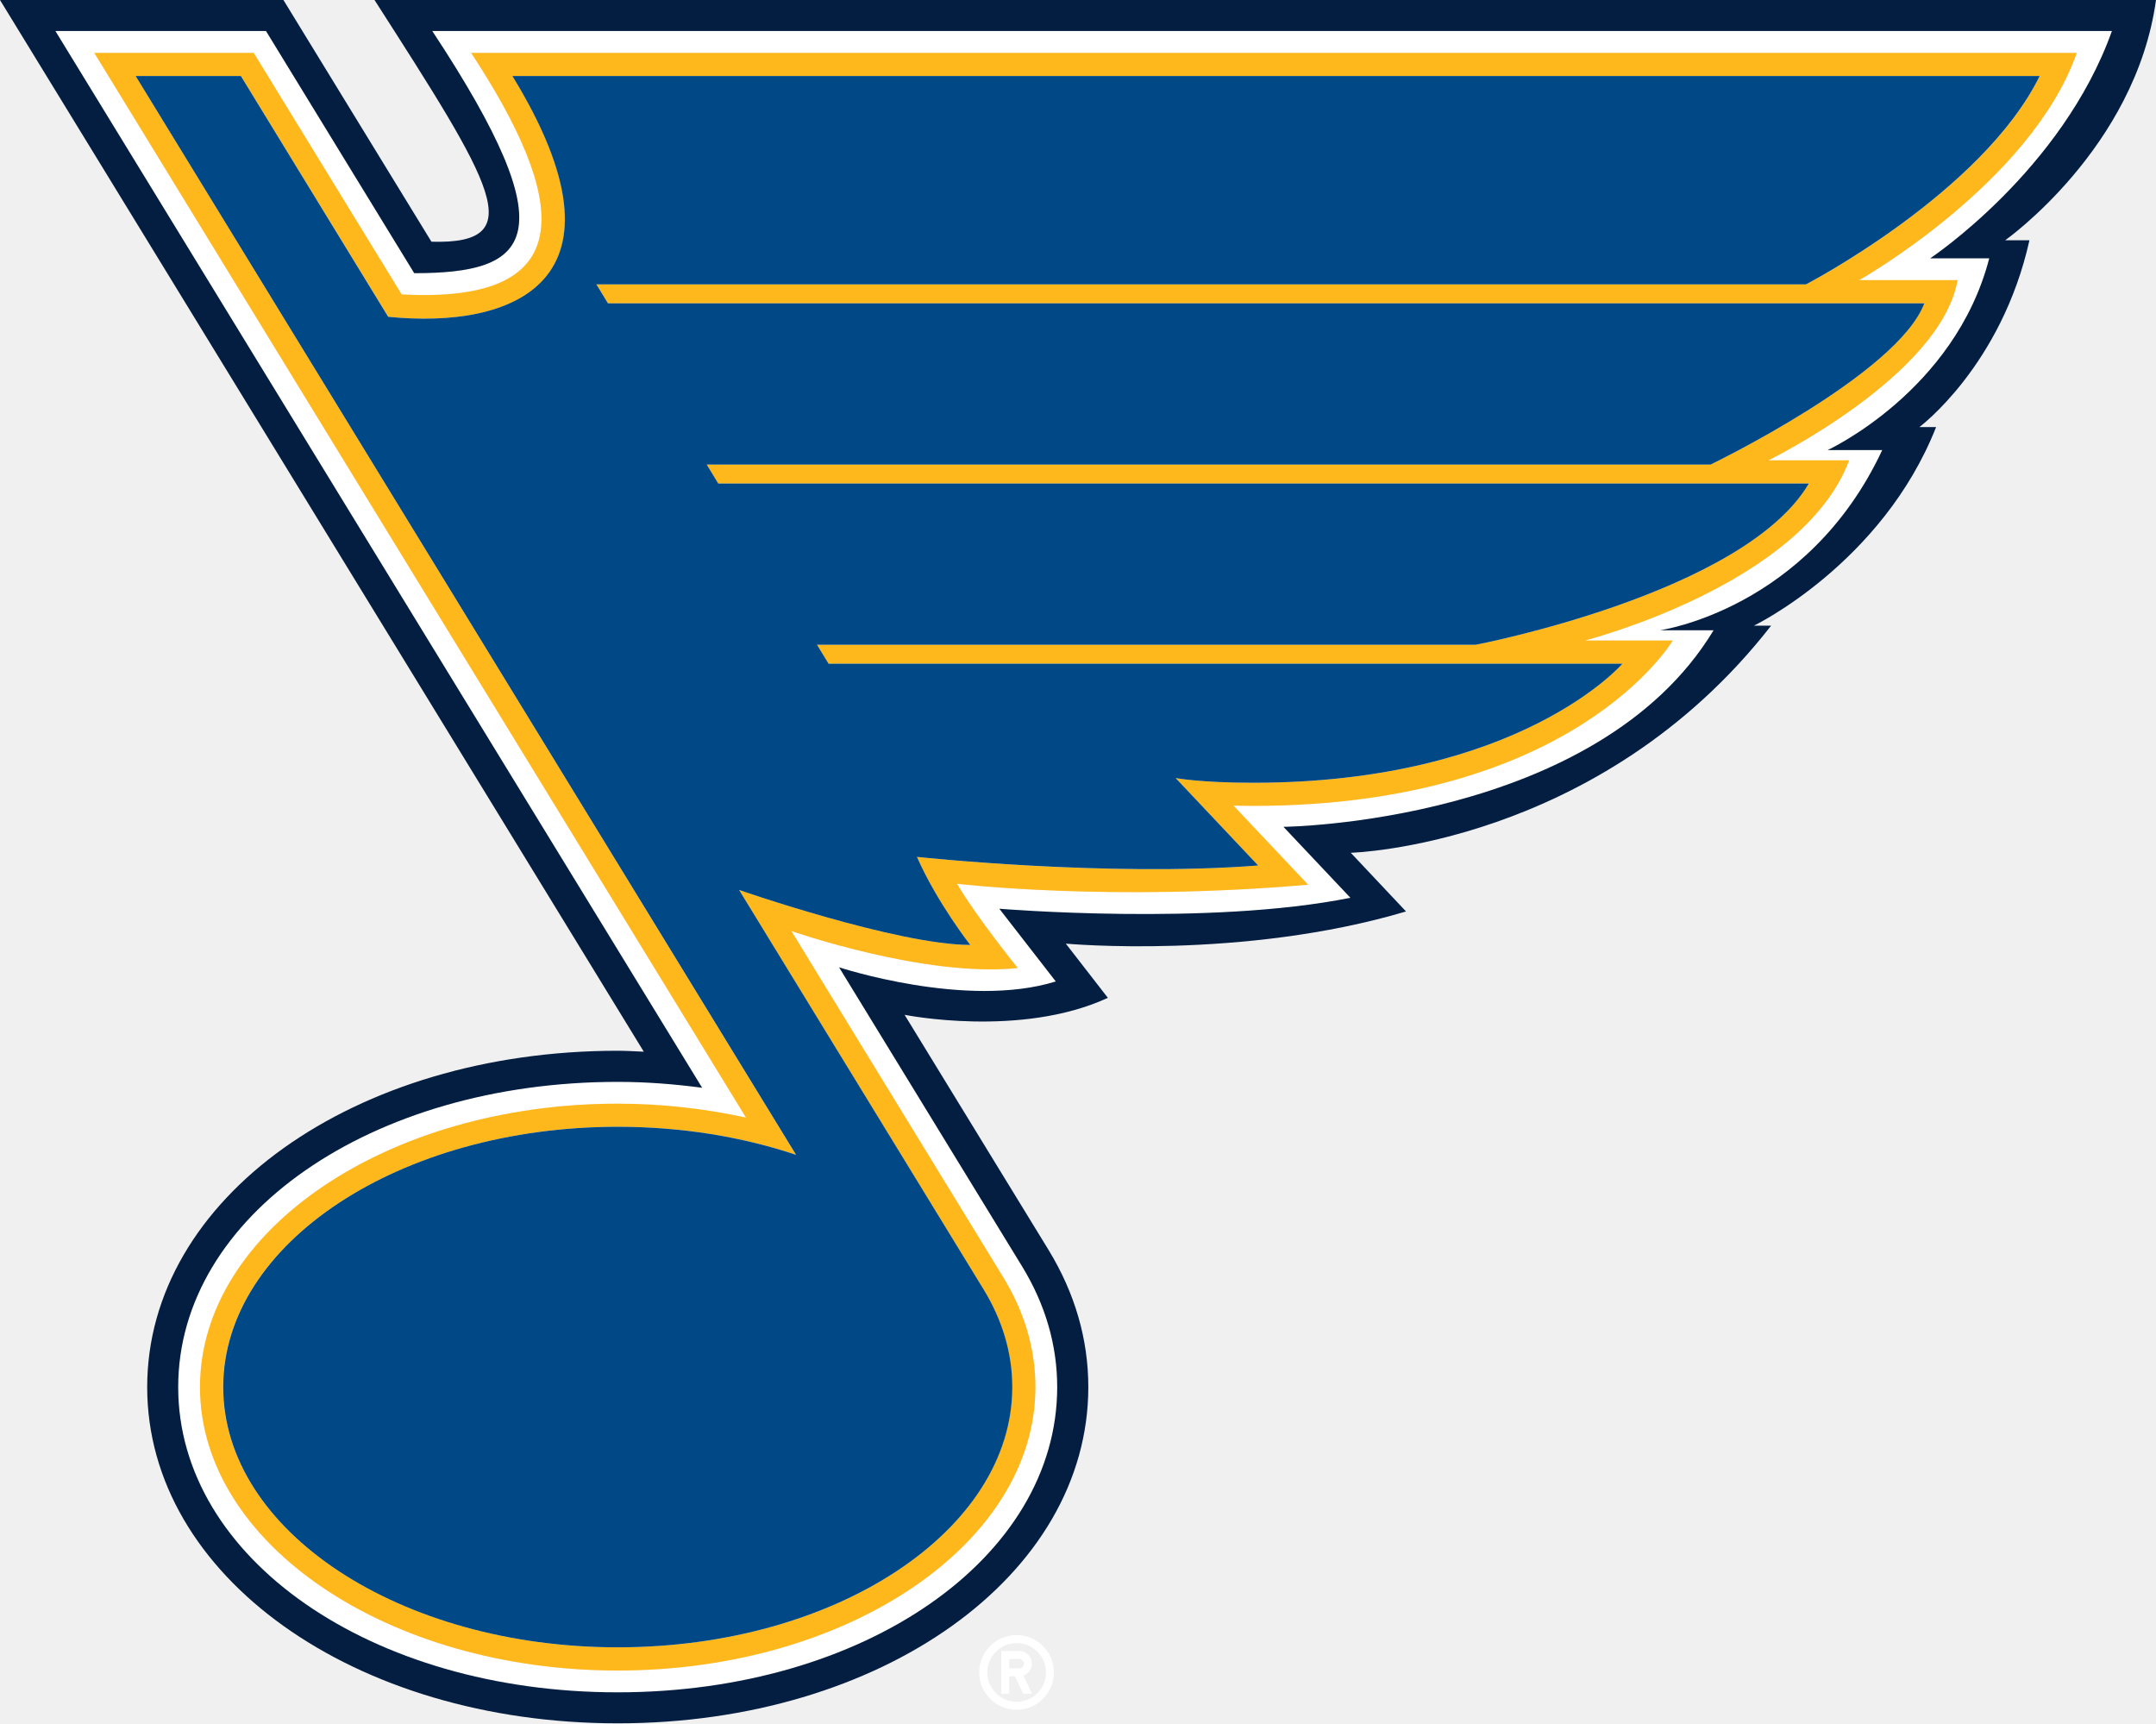
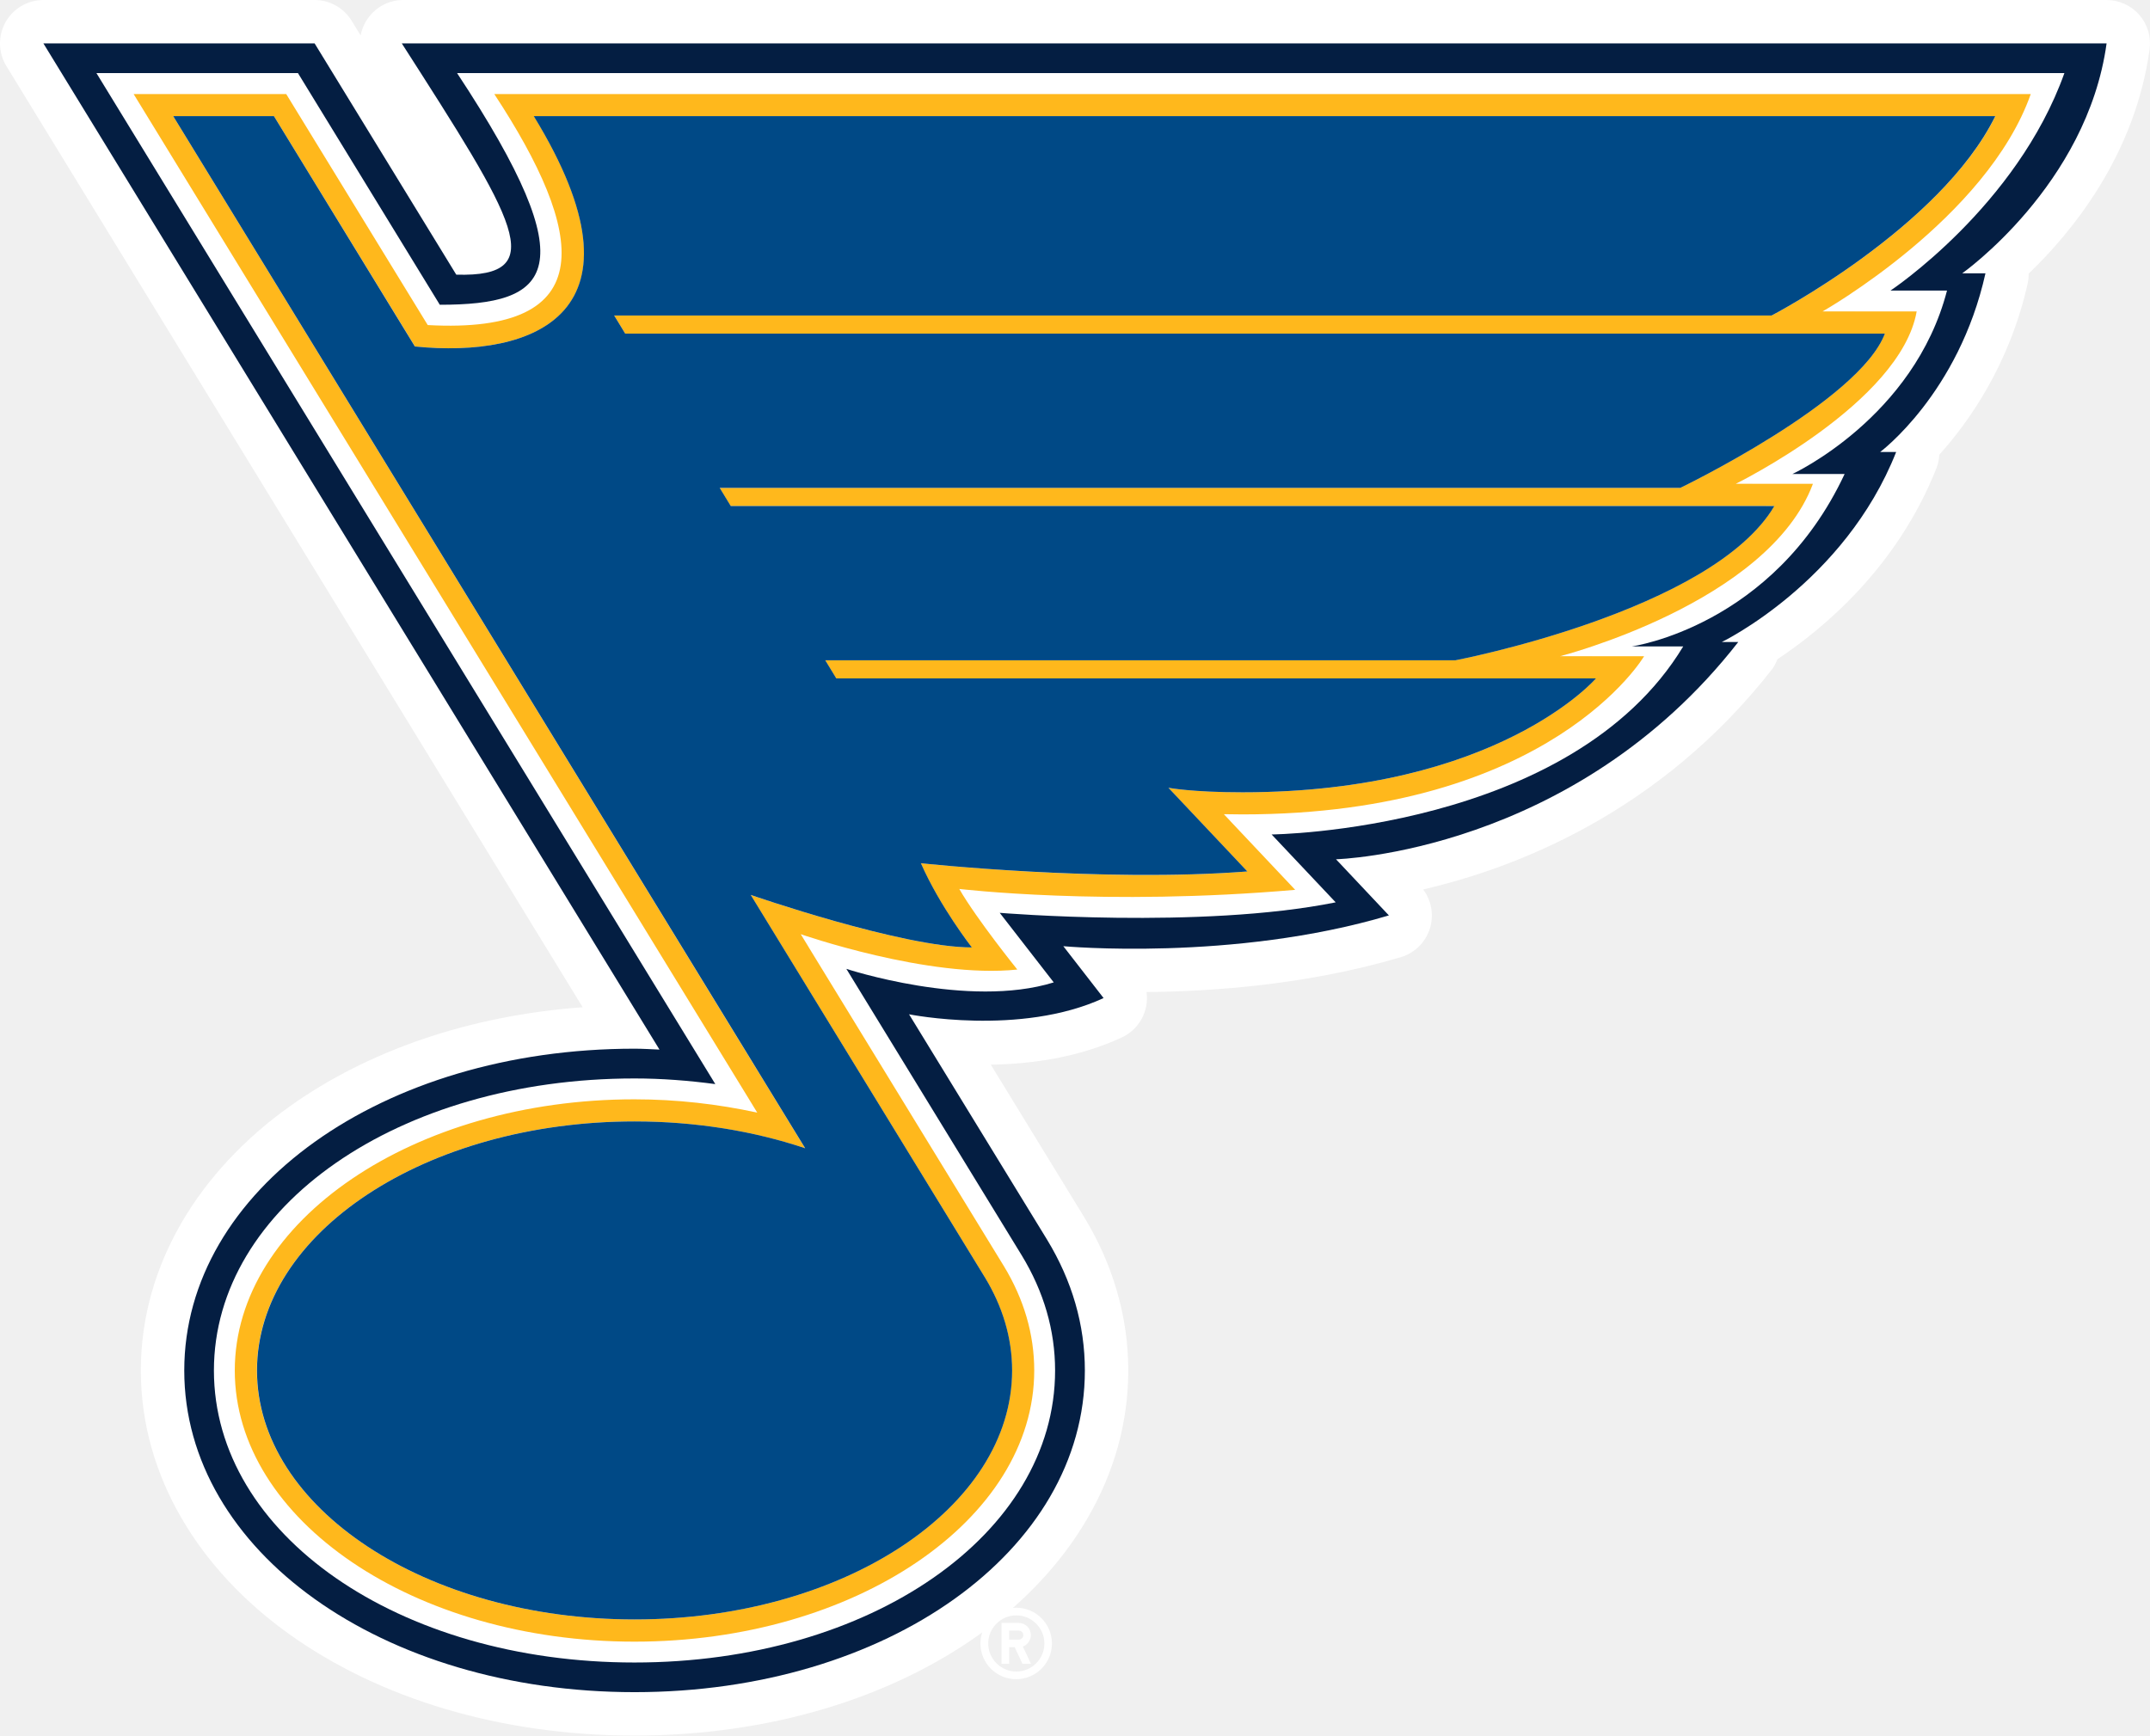
- <svg xmlns="http://www.w3.org/2000/svg" width="775.689" height="620" viewBox="0 0 775.689 620" fill="none" version="1.1" id="svg6">
+ <svg xmlns="http://www.w3.org/2000/svg" width="808.331" height="652.645" viewBox="0 0 808.331 652.645" fill="none" version="1.1" id="svg6">
  <defs id="defs6" />
-   <path d="M 759.832,11.152 H 155.519 c 49.522,75.046 34.894,87.13 -6.487,87.13 L 95.694,11.152 H 19.927 L 252.655,391.301 c -9.921,-1.314 -20.055,-2.12 -30.4,-2.12 -88.656,0 -158.106,48.25 -158.106,109.813 0,61.564 69.45,109.814 158.106,109.814 88.656,0 158.148,-48.208 158.148,-109.814 0,-15.094 -4.24,-29.679 -12.592,-43.374 L 301.923,347.969 c 0,0 45.833,15.094 77.971,5.088 l -20.309,-26.16 c 0,0 75.682,6.275 126.307,-3.943 L 461.809,297.43 c 0,0 112.697,-1.103 154.756,-70.722 h -19.291 c 0,0 53.126,-7.42 79.964,-64.828 h -19.63 c 0,0 45.706,-21.072 58.129,-68.983 h -21.242 c 0,0 47.444,-31.503 65.379,-81.788 z m -90.904,89.631 h 35.403 c -6.063,34.428 -68.05,64.828 -68.05,64.828 h 29.043 c -16.747,44.858 -95.101,64.828 -95.101,64.828 h 31.63 c 0,0 -34.937,59.486 -150.983,59.486 -2.501,0 -4.833,0 -7.038,-0.085 l 26.839,28.45 c -71.527,6.232 -126.307,-0.339 -126.307,-0.339 6.742,11.617 21.836,30.315 21.836,30.315 -33.284,3.519 -81.449,-13.313 -81.449,-13.313 l 76.361,124.78 c 7.589,12.465 11.447,25.651 11.447,39.304 0,56.221 -67.414,101.969 -150.304,101.969 -82.89,0 -150.262,-45.748 -150.262,-101.969 0,-56.221 67.414,-101.97 150.262,-101.97 15.942,0 31.333,1.781 46.173,5.003 L 33.961,19.038 h 57.366 l 53.168,86.875 c 65.761,3.604 59.274,-34.767 25.016,-86.875 h 577.728 c -16.493,46.893 -78.311,81.788 -78.311,81.788 z" fill="#ffffff" id="path1" />
-   <path d="M 747.239,19.04 H 169.511 c 34.216,52.108 40.745,90.48 -25.015,86.876 L 91.285,19.04 H 33.919 L 268.385,402.072 c -14.839,-3.223 -30.272,-5.003 -46.172,-5.003 -82.848,0 -150.262,45.748 -150.262,101.969 0,56.221 67.414,101.97 150.262,101.97 82.848,0 150.304,-45.749 150.304,-101.97 0,-13.61 -3.858,-26.838 -11.447,-39.304 l -76.361,-124.78 c 0,0 48.123,16.833 81.448,13.313 0,0 -15.094,-18.698 -21.835,-30.315 0,0 54.779,6.572 126.306,0.339 L 443.79,289.842 c 2.205,0.042 4.537,0.084 7.038,0.084 116.046,0 150.983,-59.485 150.983,-59.485 h -31.63 c 0,0 78.354,-19.97 95.101,-64.828 h -29.043 c 0,0 61.987,-30.4 68.05,-64.828 h -35.403 c 0,0 61.818,-34.895 78.311,-81.788 z M 649.764,102.311 H 214.581 l 4.155,6.826 H 692.29 c -9.667,25.567 -76.912,58.002 -76.912,58.002 H 254.224 l 4.155,6.826 h 392.36 C 627.42,213.524 530.877,231.967 530.877,231.967 H 293.91 l 4.155,6.826 h 285.599 c 0,0 -36.802,42.823 -132.878,42.823 -19.037,0 -27.856,-1.696 -27.856,-1.696 l 29.679,31.46 c -54.61,4.283 -122.745,-3.095 -122.745,-3.095 7.208,16.409 19.164,31.672 19.164,31.672 -26.245,0 -83.144,-19.758 -83.144,-19.758 l 88.063,143.86 c 6.571,10.812 10.218,22.599 10.218,34.979 0,51.727 -63.556,93.617 -141.952,93.617 -78.396,0 -141.952,-41.933 -141.952,-93.617 0,-51.684 63.556,-93.659 141.952,-93.659 23.065,0 44.858,3.646 64.15,10.091 L 48.801,27.35 h 37.862 l 53.042,86.621 c 44.646,4.494 90.225,-12.254 44.688,-86.621 h 549.491 c -20.691,41.975 -84.078,74.961 -84.078,74.961 z" fill="#ffb81c" id="path2" />
-   <path d="m 733.841,27.349 h -549.49 c 45.536,74.367 -0.043,91.115 -44.689,86.621 L 86.664,27.349 H 48.801 L 286.405,415.469 c -19.249,-6.445 -41.042,-10.091 -64.15,-10.091 -78.395,0 -141.951,41.932 -141.951,93.659 0,51.727 63.556,93.617 141.951,93.617 78.396,0 141.952,-41.933 141.952,-93.617 0,-12.38 -3.646,-24.167 -10.218,-34.979 l -88.063,-143.86 c 0,0 56.9,19.758 83.145,19.758 0,0 -11.957,-15.263 -19.165,-31.672 0,0 68.178,7.335 122.745,3.095 l -29.679,-31.46 c 0,0 8.861,1.696 27.856,1.696 96.034,0 132.879,-42.823 132.879,-42.823 h -285.6 l -4.155,-6.826 H 530.92 c 0,0 96.585,-18.444 119.862,-58.002 h -392.36 l -4.155,-6.826 h 361.154 c 0,0 67.245,-32.435 76.912,-58.002 H 218.736 l -4.155,-6.826 h 435.183 c 0,0 63.429,-32.986 84.077,-74.961 z" fill="#004986" id="path3" />
-   <path d="M 775.689,0 H 134.744 c 42.441,66.227 56.56,88.02 20.479,86.96 L 101.969,0 H 0 l 231.626,378.368 c -3.138,-0.127 -6.276,-0.339 -9.371,-0.339 -94.931,0 -169.299,53.126 -169.299,121.007 0,67.881 74.368,120.964 169.299,120.964 94.932,0 169.299,-53.126 169.299,-120.964 0,-17.172 -4.791,-33.707 -14.203,-49.183 l -51.897,-84.756 c 0,0 41.763,8.395 73.139,-6.105 l -15.137,-19.504 c 0,0 63.683,5.894 122.406,-11.574 l -19.885,-21.115 c 0,0 89.334,-2.29 151.237,-81.703 h -6.19 c 0,0 46.13,-22.259 65.548,-71.442 h -6.02 c 0,0 29.552,-22.005 39.6,-67.203 h -8.734 c 0,0 46.936,-33.114 54.271,-86.451 z m -81.236,92.939 h 21.241 c -12.422,47.91 -58.129,68.983 -58.129,68.983 h 19.631 c -26.838,57.408 -79.964,64.828 -79.964,64.828 h 19.291 c -42.06,69.576 -154.756,70.721 -154.756,70.721 l 24.083,25.524 c -50.625,10.218 -126.307,3.943 -126.307,3.943 l 20.309,26.161 c -32.138,10.006 -77.971,-5.088 -77.971,-5.088 l 65.888,107.651 c 8.352,13.695 12.592,28.28 12.592,43.374 0,61.563 -69.449,109.813 -158.148,109.813 -88.699,0 -158.106,-48.208 -158.106,-109.813 0,-61.606 69.45,-109.814 158.106,-109.814 10.345,0 20.479,0.806 30.4,2.12 L 19.928,11.151 h 75.766 l 53.338,87.13 c 41.382,0 56.009,-12.084 6.487,-87.13 H 759.832 C 741.897,61.436 694.453,92.939 694.453,92.939 Z" fill="#041e42" id="path4" />
-   <path d="m 352.293,601.685 c 0,7.419 6.021,13.44 13.441,13.44 7.42,0 13.44,-6.021 13.44,-13.44 0,-7.42 -6.02,-13.441 -13.44,-13.441 -7.42,0 -13.441,6.021 -13.441,13.441 z m 24.041,0 c 0,5.851 -4.749,10.557 -10.558,10.557 -5.808,0 -10.557,-4.749 -10.557,-10.557 0,-5.809 4.749,-10.558 10.557,-10.558 5.809,0 10.558,4.749 10.558,10.558 z" fill="#ffffff" id="path5" />
-   <path d="m 360.221,609.358 h 2.884 v -6.275 h 2.077 l 2.926,6.275 h 3.18 l -3.053,-6.53 c 1.781,-0.636 3.01,-2.332 3.01,-4.282 0,-2.544 -2.035,-4.579 -4.537,-4.579 h -6.487 z m 2.884,-12.508 h 3.603 c 0.933,0 1.696,0.763 1.696,1.696 0,0.933 -0.763,1.696 -1.696,1.696 h -3.603 v -3.35 z" fill="#ffffff" id="path6" />
+   <path id="path7" style="fill:#ffffff" d="M 0,-16.322 A 16.324,16.324 0 0 0 -13.92,8.521 L 202.742,362.441 c -42.674,3.121 -80.909,16.405 -110.227,37.355 -33.723,24.099 -55.883,59.337 -55.883,99.238 10e-7,39.901 22.163,75.133 55.887,99.221 33.724,24.088 79.228,38.066 129.736,38.066 50.511,0 96.017,-13.991 129.738,-38.084 33.722,-24.093 55.883,-59.32 55.883,-99.203 0,-20.208 -5.764,-39.878 -16.58,-57.662 a 16.324,16.324 0 0 0 -0.025,-0.043 l -35.082,-57.295 c 14.869,-0.238 32.538,-2.502 49.252,-10.227 a 16.324,16.324 0 0 0 9.301,-17.08 c 24.96,-0.235 60.631,-2.716 95.773,-13.17 a 16.324,16.324 0 0 0 8.225,-25.408 c 34.201,-7.915 88.908,-28.575 131.348,-83.02 a 16.324,16.324 0 0 0 1.83,-3.551 c 16.845,-11.168 44.941,-34.204 59.836,-71.932 a 16.324,16.324 0 0 0 1.039,-4.971 c 11.054,-12.284 26.439,-33.851 33.293,-64.684 a 16.324,16.324 0 0 0 0.311,-3.414 C 762.608,71.007 786.37,42.143 791.859,2.225 A 16.324,16.324 0 0 0 775.689,-16.322 H 134.744 a 16.324,16.324 0 0 0 -15.467,13.332 l -3.389,-5.533 a 16.324,16.324 0 0 0 -13.92,-7.799 z m 49.053,43.795 h 37.494 l 48.562,79.33 a 16.324,16.324 0 0 0 13.922,7.801 c 11.14,0 21.201,-0.517 30.955,-4.021 9.754,-3.504 19.855,-12.641 22.342,-24.326 2.487,-11.685 -0.489,-22.983 -6.08,-36.193 -2.896,-6.843 -6.703,-14.329 -11.422,-22.59 h 549.104 c -19.11,31.562 -48.506,51.869 -48.506,51.869 a 16.324,16.324 0 0 0 6.402,29.051 c -15.095,26.22 -41.096,38.707 -41.096,38.707 a 16.324,16.324 0 0 0 -0.785,28.457 c -23.896,31.253 -54.971,35.027 -54.971,35.027 a 16.324,16.324 0 0 0 -8.762,27.34 c -43.955,39.974 -124.611,43.225 -124.611,43.225 a 16.324,16.324 0 0 0 -11.705,27.523 l 2.055,2.178 c -42.97,3.312 -91.061,-0.178 -91.061,-0.178 a 16.324,16.324 0 0 0 -14.24,26.273 l 2.266,2.918 c -5.982,-0.246 -11.983,-0.769 -17.475,-1.664 -14.187,-2.313 -24.455,-5.691 -24.455,-5.691 a 16.324,16.324 0 0 0 -19.027,24.025 l 65.889,107.65 c 6.938,11.386 10.191,22.823 10.191,34.852 0,24.644 -13.614,47.096 -38.801,64.588 -25.187,17.492 -61.636,28.904 -103.025,28.904 -41.392,0 -77.83,-11.403 -103.004,-28.889 -25.174,-17.485 -38.779,-39.931 -38.779,-64.604 0,-24.67 13.614,-47.116 38.795,-64.602 25.18,-17.486 61.619,-28.889 102.988,-28.889 9.498,0 18.911,0.741 28.258,1.979 a 16.324,16.324 0 0 0 16.064,-24.701 z" transform="translate(16.31968,16.32227)" />
+   <path d="m 776.152,27.474 h -604.313 c 49.522,75.046 34.894,87.13 -6.487,87.13 l -53.338,-87.13 H 36.247 L 268.975,407.623 c -9.921,-1.314 -20.055,-2.12 -30.4,-2.12 -88.656,0 -158.106,48.25 -158.106,109.813 0,61.564 69.45,109.814 158.106,109.814 88.656,0 158.148,-48.208 158.148,-109.814 0,-15.094 -4.24,-29.679 -12.592,-43.374 l -65.888,-107.651 c 0,0 45.833,15.094 77.971,5.088 l -20.309,-26.16 c 0,0 75.682,6.275 126.307,-3.943 l -24.083,-25.524 c 0,0 112.697,-1.103 154.756,-70.722 h -19.291 c 0,0 53.126,-7.42 79.964,-64.828 h -19.63 c 0,0 45.706,-21.072 58.129,-68.983 h -21.242 c 0,0 47.444,-31.503 65.379,-81.788 z m -90.904,89.631 h 35.403 c -6.063,34.428 -68.05,64.828 -68.05,64.828 h 29.043 c -16.747,44.858 -95.101,64.828 -95.101,64.828 h 31.63 c 0,0 -34.937,59.486 -150.983,59.486 -2.501,0 -4.833,0 -7.038,-0.085 l 26.839,28.45 c -71.527,6.232 -126.307,-0.339 -126.307,-0.339 6.742,11.617 21.836,30.315 21.836,30.315 -33.284,3.519 -81.449,-13.313 -81.449,-13.313 l 76.361,124.78 c 7.589,12.465 11.447,25.651 11.447,39.304 0,56.221 -67.414,101.969 -150.304,101.969 -82.89,0 -150.262,-45.748 -150.262,-101.969 0,-56.221 67.414,-101.97 150.262,-101.97 15.942,0 31.333,1.781 46.173,5.003 L 50.281,35.36 h 57.366 l 53.168,86.875 c 65.761,3.604 59.274,-34.767 25.016,-86.875 h 577.728 c -16.493,46.893 -78.311,81.788 -78.311,81.788 z" fill="#ffffff" id="path1" />
+   <path d="m 763.559,35.362 h -577.728 c 34.216,52.108 40.745,90.48 -25.015,86.876 l -53.211,-86.876 H 50.239 L 284.705,418.394 c -14.839,-3.223 -30.272,-5.003 -46.172,-5.003 -82.848,0 -150.262,45.748 -150.262,101.969 0,56.221 67.414,101.97 150.262,101.97 82.848,0 150.304,-45.749 150.304,-101.97 0,-13.61 -3.858,-26.838 -11.447,-39.304 l -76.361,-124.78 c 0,0 48.123,16.833 81.448,13.313 0,0 -15.094,-18.698 -21.835,-30.315 0,0 54.779,6.572 126.306,0.339 l -26.838,-28.449 c 2.205,0.042 4.537,0.084 7.038,0.084 116.046,0 150.983,-59.485 150.983,-59.485 h -31.63 c 0,0 78.354,-19.97 95.101,-64.828 h -29.043 c 0,0 61.987,-30.4 68.05,-64.828 h -35.403 c 0,0 61.818,-34.895 78.311,-81.788 z m -97.475,83.272 h -435.183 l 4.155,6.826 h 473.554 c -9.667,25.567 -76.912,58.002 -76.912,58.002 h -361.154 l 4.155,6.826 h 392.36 c -23.319,39.559 -119.862,58.002 -119.862,58.002 h -236.967 l 4.155,6.826 h 285.599 c 0,0 -36.802,42.823 -132.878,42.823 -19.037,0 -27.856,-1.696 -27.856,-1.696 l 29.679,31.46 c -54.61,4.283 -122.745,-3.095 -122.745,-3.095 7.208,16.409 19.164,31.672 19.164,31.672 -26.245,0 -83.144,-19.758 -83.144,-19.758 l 88.063,143.86 c 6.571,10.812 10.218,22.599 10.218,34.979 0,51.727 -63.556,93.617 -141.952,93.617 -78.396,0 -141.952,-41.933 -141.952,-93.617 0,-51.684 63.556,-93.659 141.952,-93.659 23.065,0 44.858,3.646 64.15,10.091 L 65.121,43.672 h 37.862 l 53.042,86.621 c 44.646,4.494 90.225,-12.254 44.688,-86.621 h 549.491 c -20.691,41.975 -84.078,74.961 -84.078,74.961 z" fill="#ffb81c" id="path2" />
+   <path d="m 750.161,43.671 h -549.49 c 45.536,74.367 -0.043,91.115 -44.689,86.621 l -52.998,-86.621 H 65.121 L 302.725,431.791 c -19.249,-6.445 -41.042,-10.091 -64.15,-10.091 -78.395,0 -141.951,41.932 -141.951,93.659 0,51.727 63.556,93.617 141.951,93.617 78.396,0 141.952,-41.933 141.952,-93.617 0,-12.38 -3.646,-24.167 -10.218,-34.979 l -88.063,-143.86 c 0,0 56.9,19.758 83.145,19.758 0,0 -11.957,-15.263 -19.165,-31.672 0,0 68.178,7.335 122.745,3.095 l -29.679,-31.46 c 0,0 8.861,1.696 27.856,1.696 96.034,0 132.879,-42.823 132.879,-42.823 h -285.6 l -4.155,-6.826 h 236.968 c 0,0 96.585,-18.444 119.862,-58.002 h -392.36 l -4.155,-6.826 h 361.154 c 0,0 67.245,-32.435 76.912,-58.002 h -473.597 l -4.155,-6.826 h 435.183 c 0,0 63.429,-32.986 84.077,-74.961 z" fill="#004986" id="path3" />
+   <path d="m 792.009,16.322 h -640.945 c 42.441,66.227 56.56,88.02 20.479,86.96 l -53.254,-86.96 H 16.32 L 247.946,394.69 c -3.138,-0.127 -6.276,-0.339 -9.371,-0.339 -94.931,0 -169.299,53.126 -169.299,121.007 0,67.881 74.368,120.964 169.299,120.964 94.932,0 169.299,-53.126 169.299,-120.964 0,-17.172 -4.791,-33.707 -14.203,-49.183 l -51.897,-84.756 c 0,0 41.763,8.395 73.139,-6.105 l -15.137,-19.504 c 0,0 63.683,5.894 122.406,-11.574 l -19.885,-21.115 c 0,0 89.334,-2.29 151.237,-81.703 h -6.19 c 0,0 46.13,-22.259 65.548,-71.442 h -6.02 c 0,0 29.552,-22.005 39.6,-67.203 h -8.734 c 0,0 46.936,-33.114 54.271,-86.452 z m -81.236,92.939 h 21.241 c -12.422,47.91 -58.129,68.983 -58.129,68.983 h 19.631 c -26.838,57.408 -79.964,64.828 -79.964,64.828 h 19.291 c -42.06,69.576 -154.756,70.721 -154.756,70.721 l 24.083,25.524 c -50.625,10.218 -126.307,3.943 -126.307,3.943 l 20.309,26.161 c -32.138,10.006 -77.971,-5.088 -77.971,-5.088 l 65.888,107.651 c 8.352,13.695 12.592,28.28 12.592,43.374 0,61.563 -69.449,109.813 -158.148,109.813 -88.699,0 -158.106,-48.208 -158.106,-109.813 0,-61.606 69.45,-109.814 158.106,-109.814 10.345,0 20.479,0.806 30.4,2.12 L 36.248,27.473 h 75.766 l 53.338,87.13 c 41.382,0 56.009,-12.084 6.487,-87.13 h 604.313 c -17.935,50.285 -65.379,81.788 -65.379,81.788 z" fill="#041e42" id="path4" />
+   <path d="m 368.613,618.007 c 0,7.419 6.021,13.44 13.441,13.44 7.42,0 13.44,-6.021 13.44,-13.44 0,-7.42 -6.02,-13.441 -13.44,-13.441 -7.42,0 -13.441,6.021 -13.441,13.441 z m 24.041,0 c 0,5.851 -4.749,10.557 -10.558,10.557 -5.808,0 -10.557,-4.749 -10.557,-10.557 0,-5.809 4.749,-10.558 10.557,-10.558 5.809,0 10.558,4.749 10.558,10.558 z" fill="#ffffff" id="path5" />
+   <path d="m 376.541,625.68 h 2.884 v -6.275 h 2.077 l 2.926,6.275 h 3.18 l -3.053,-6.53 c 1.781,-0.636 3.01,-2.332 3.01,-4.282 0,-2.544 -2.035,-4.579 -4.537,-4.579 h -6.487 z m 2.884,-12.508 h 3.603 c 0.933,0 1.696,0.763 1.696,1.696 0,0.933 -0.763,1.696 -1.696,1.696 h -3.603 v -3.35 z" fill="#ffffff" id="path6" />
</svg>
